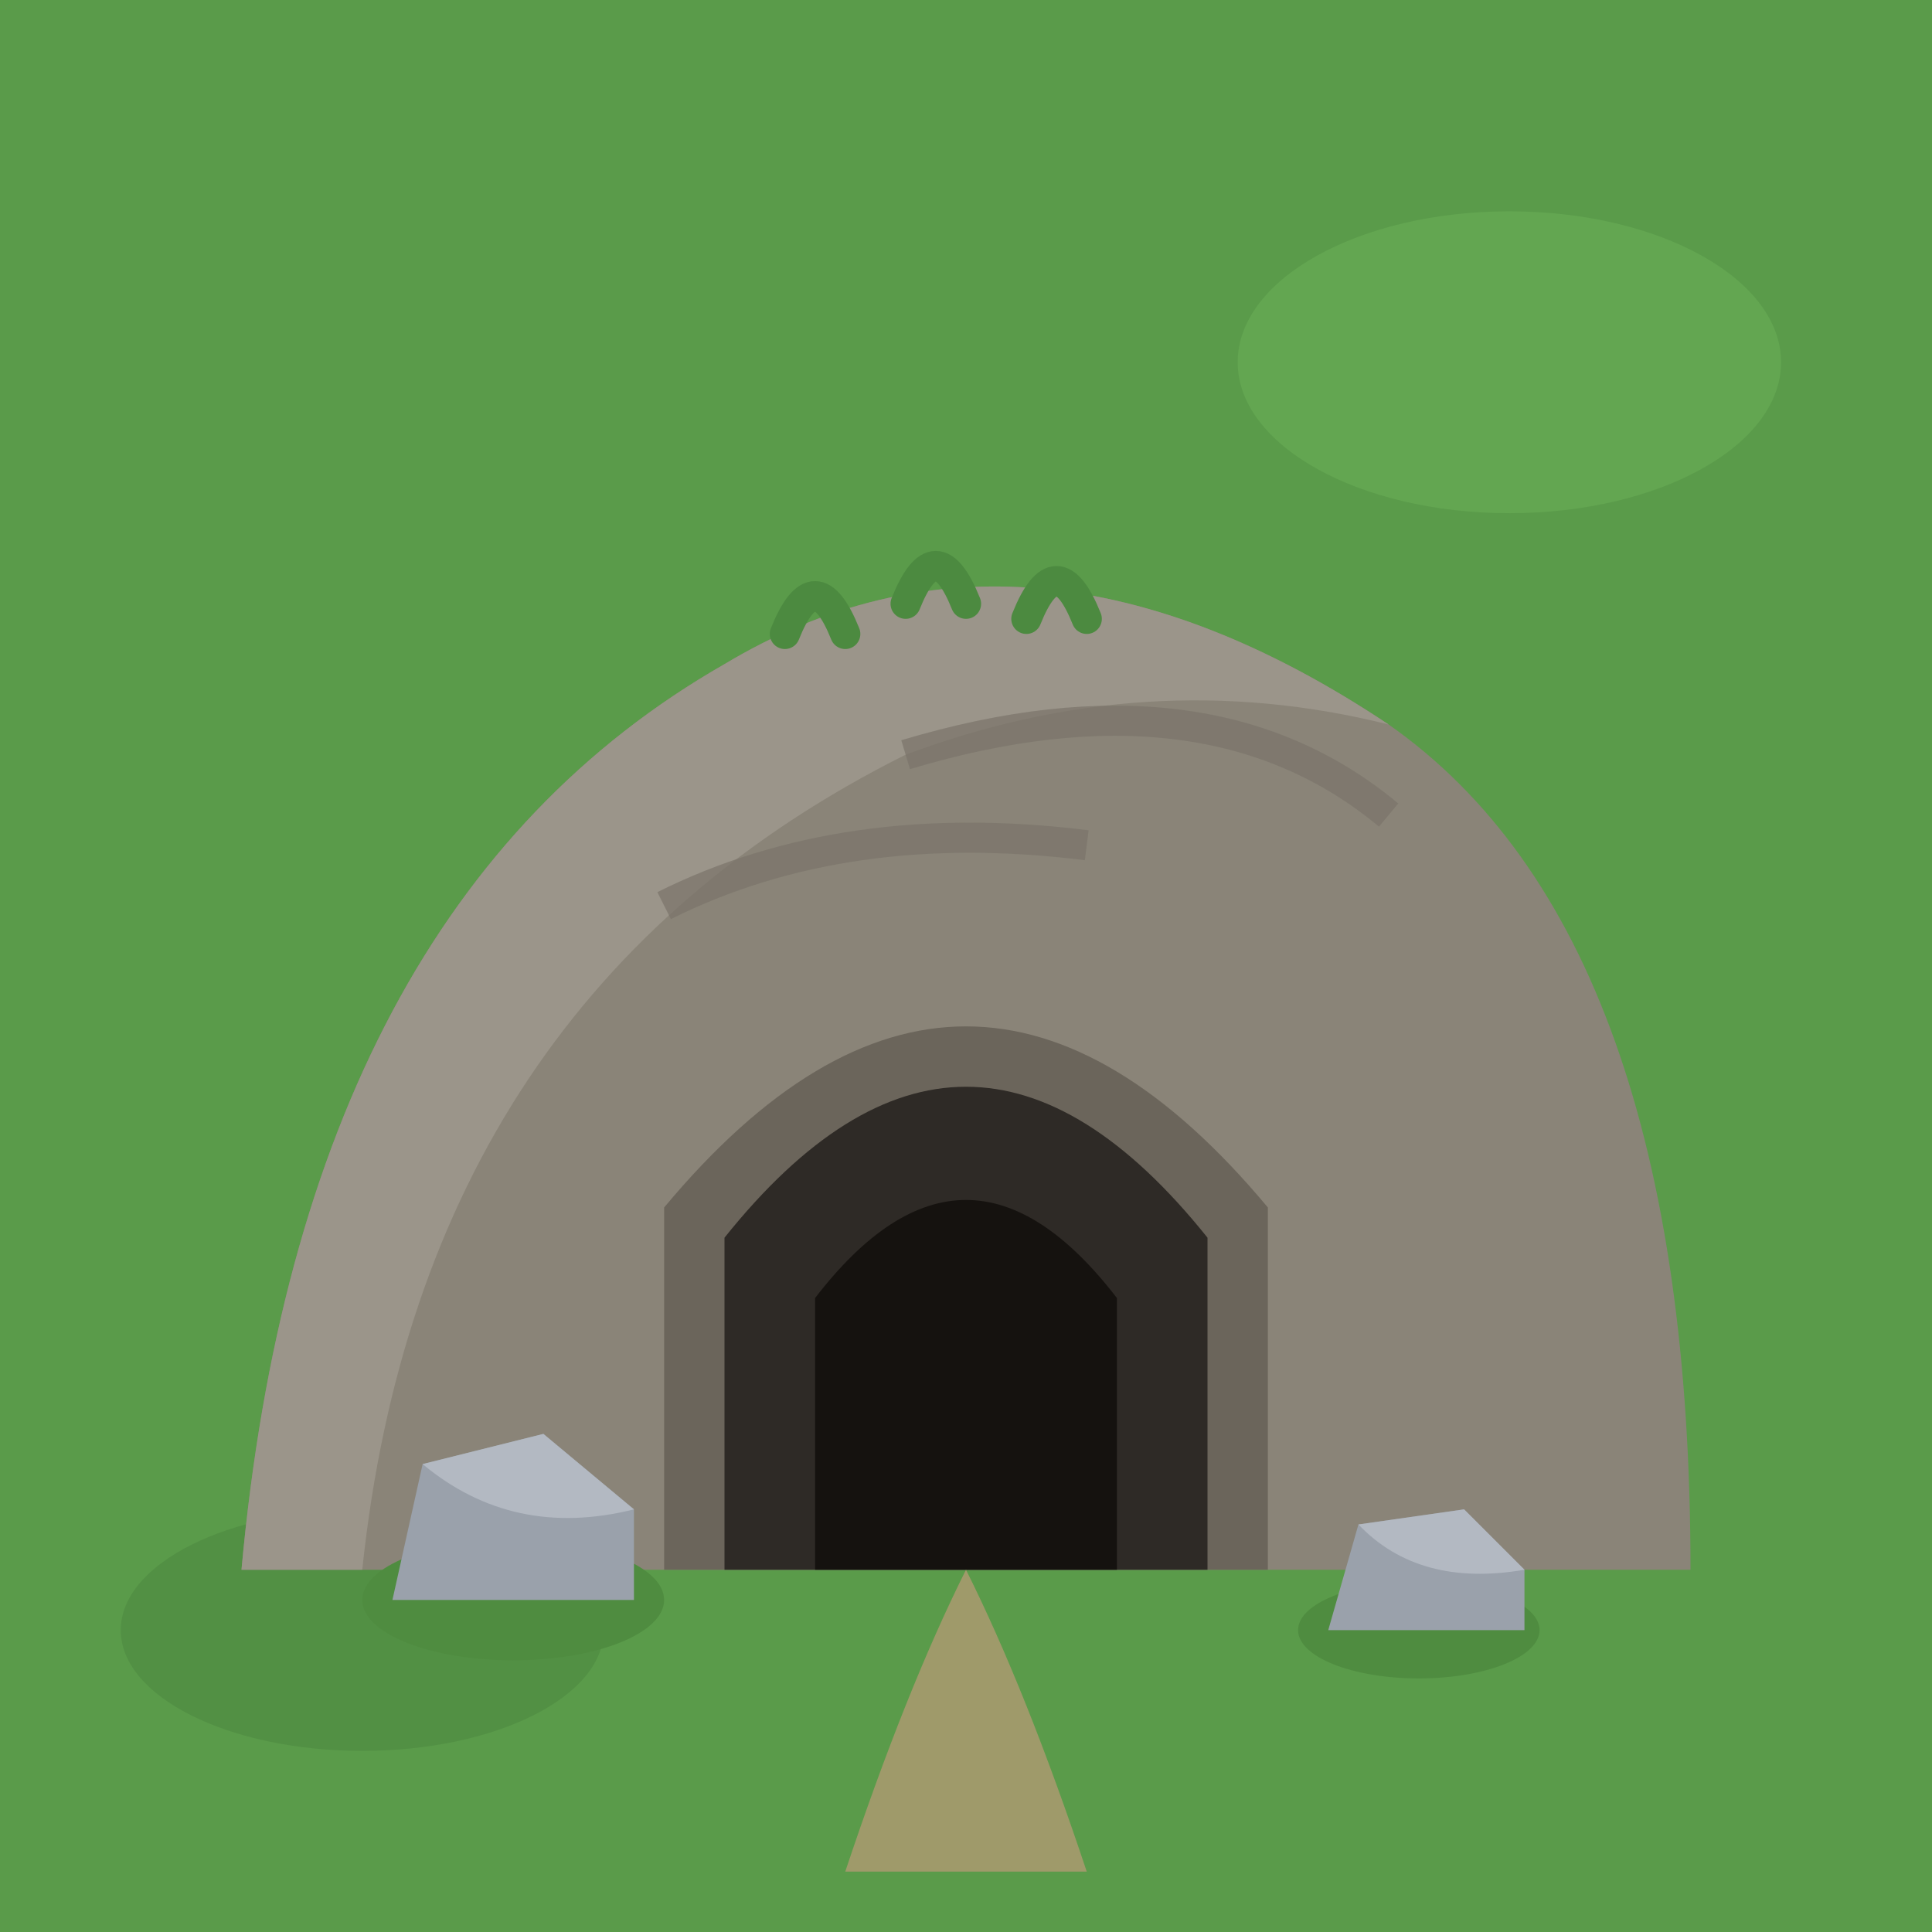
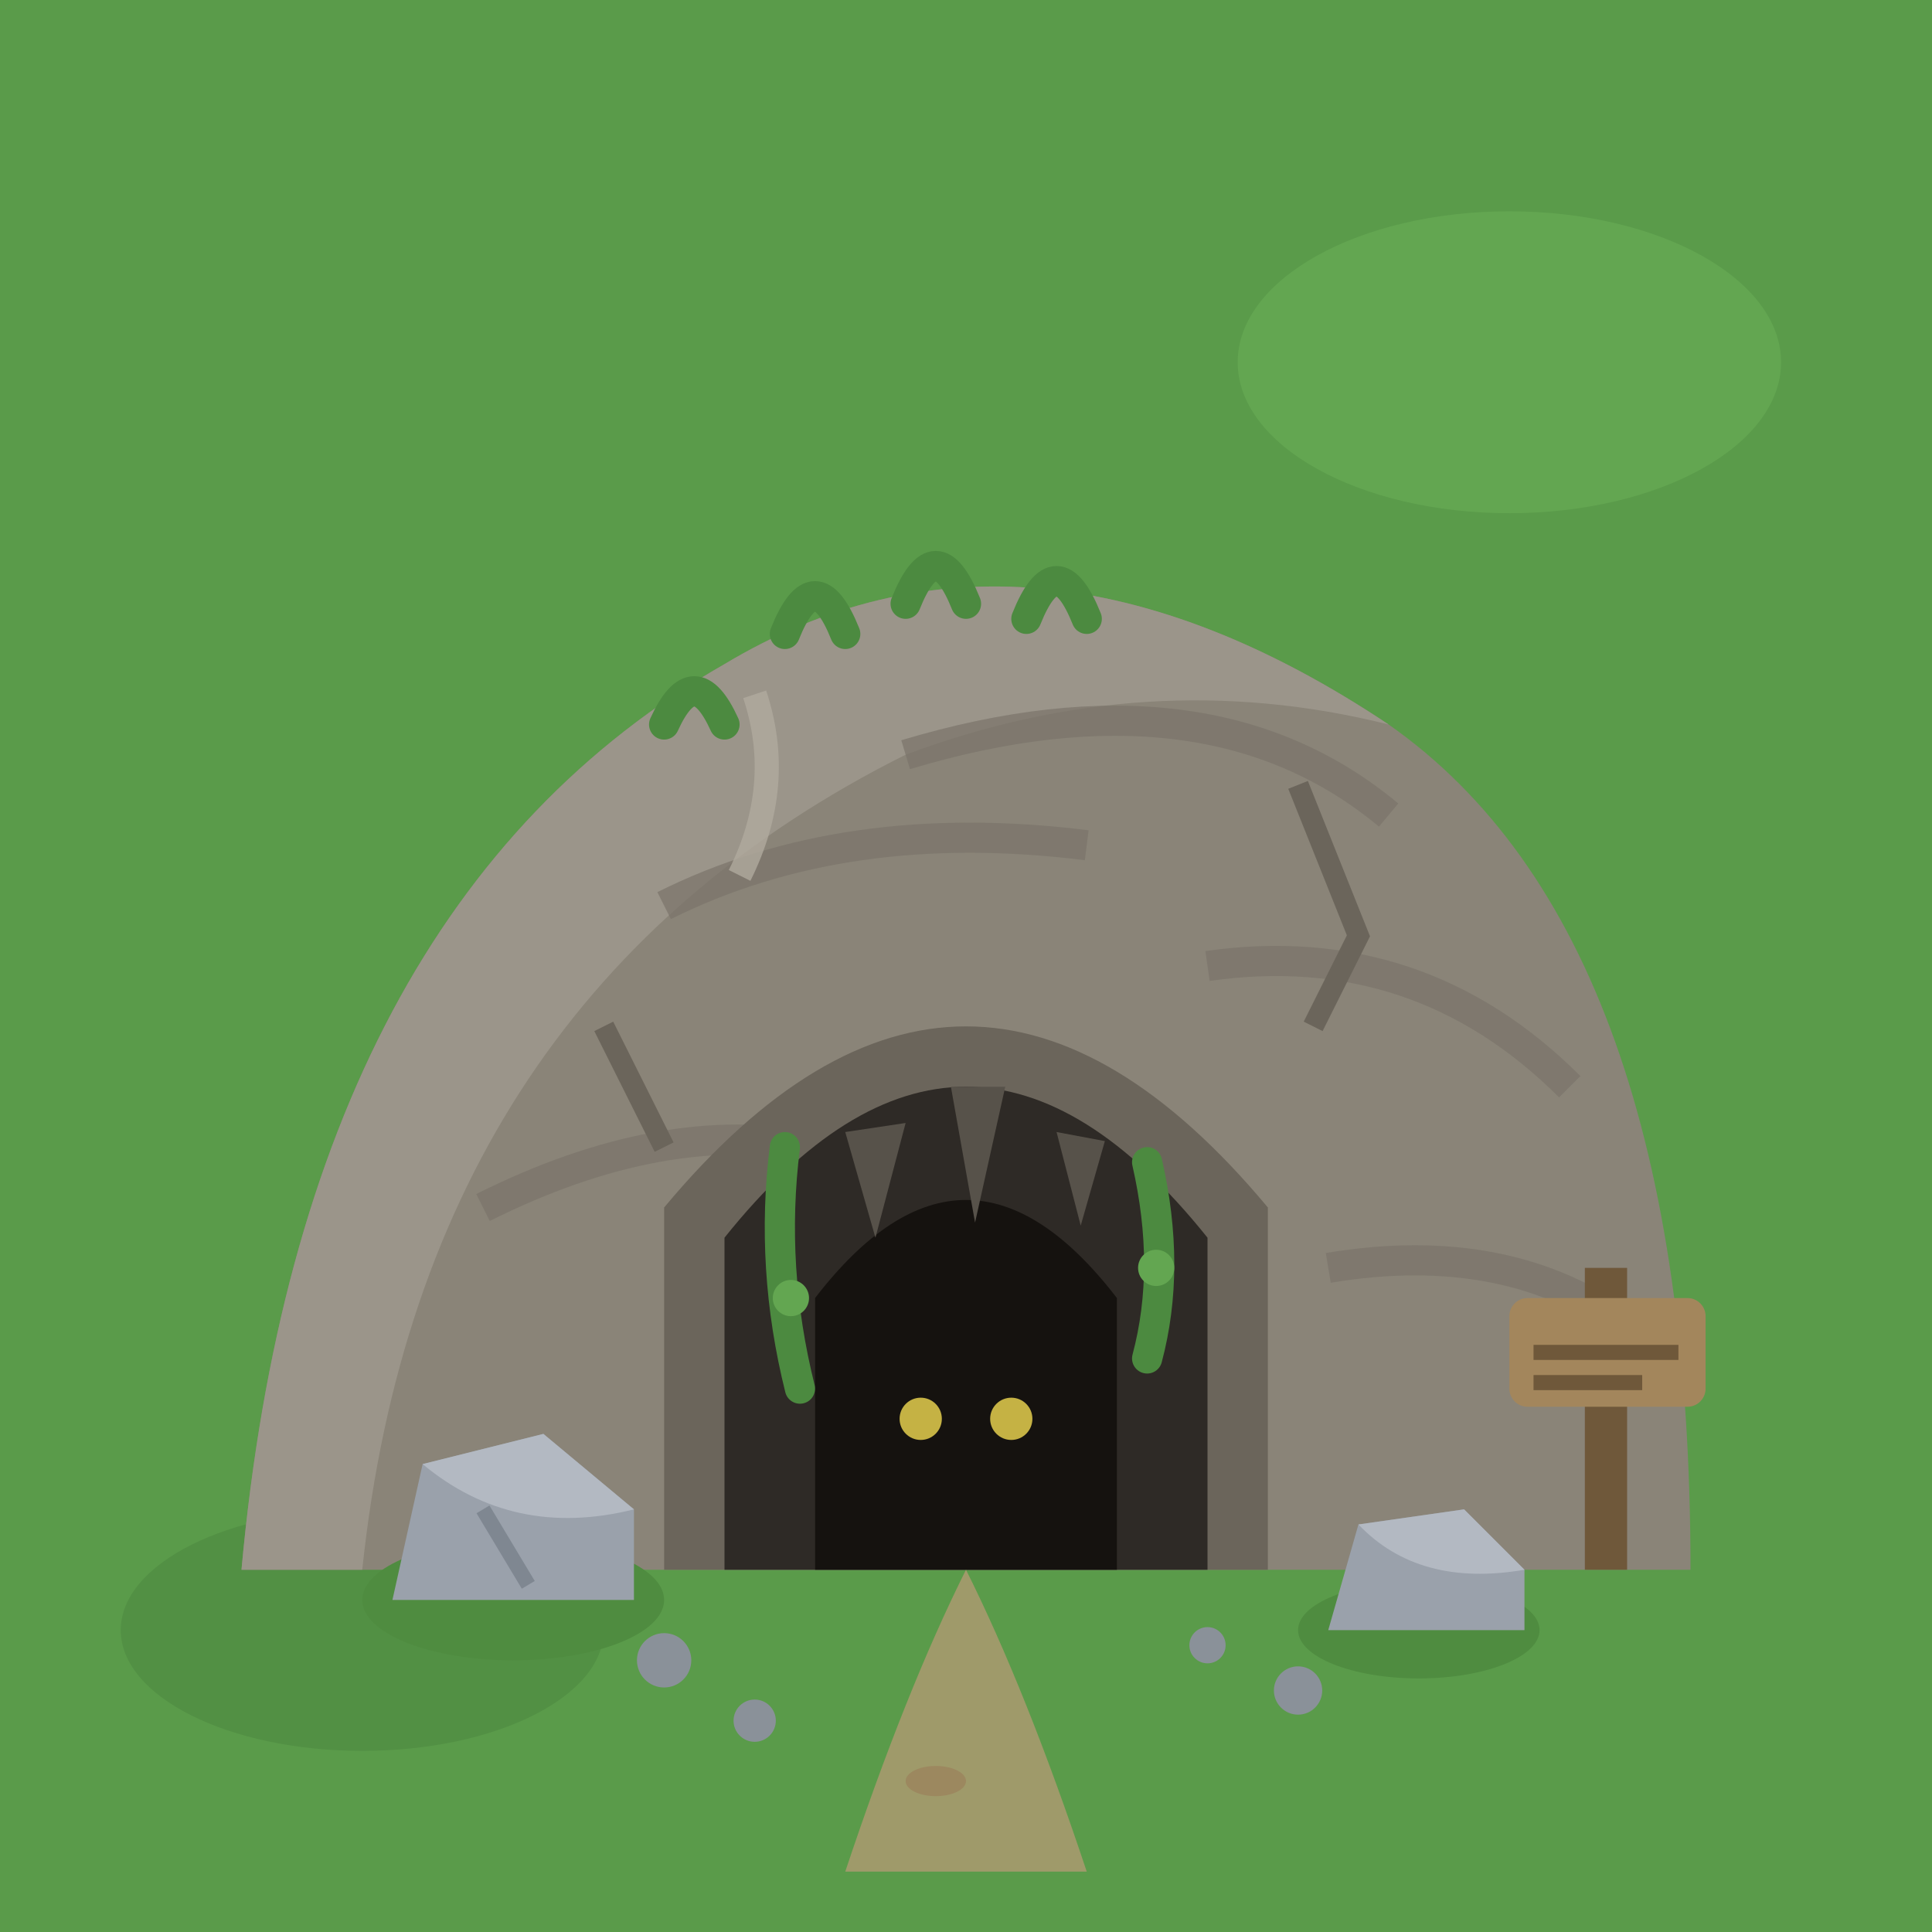
<svg xmlns="http://www.w3.org/2000/svg" viewBox="0 0 64 64">
  <rect width="64" height="64" fill="#5a9b4a" />
  <ellipse cx="50" cy="12" rx="9" ry="5" fill="#63a651" />
  <ellipse cx="12" cy="54" rx="8" ry="4" fill="#529044" />
  <path d="M8 52 Q10 30 24 22 Q34 16 46 24 Q56 31 56 52 Z" fill="#8a8478" />
  <path d="M8 52 Q10 30 24 22 Q34 16 46 24 Q38 22 30 25 Q14 33 12 52 Z" fill="#9b958a" />
-   <path d="M30 25 Q40 22 46 27 M22 30 Q28 27 36 28" stroke="#7a746a" stroke-width="1" fill="none" opacity="0.7" />
+   <g stroke="#7a746a" stroke-width="1" fill="none" opacity="0.7">
+     <path d="M30 25 Q40 22 46 27 M22 30 Q28 27 36 28 M40 32 Q47 31 52 36" />
+     <path d="M16 40 Q22 37 27 38 M44 42 Q50 41 54 44" />
+   </g>
+   <path d="M43 26 L45 31 L43.5 34 M20 34 L22 38" stroke="#6b655b" stroke-width="0.7" fill="none" />
+   <path d="M25 23 Q26 26 24.5 29" stroke="#b0aa9e" stroke-width="0.8" fill="none" opacity="0.8" />
  <path d="M22 52 L22 40 Q32 28 42 40 L42 52 Z" fill="#6b655b" />
  <path d="M24 52 L24 41 Q32 31 40 41 L40 52 Z" fill="#2e2a26" />
  <path d="M27 52 L27 43 Q32 36.5 37 43 L37 52 Z" fill="#15120f" />
-   <path d="M26 21 Q27 18.5 28 21 M30 20 Q31 17.5 32 20 M34 20.5 Q35 18 36 20.5" stroke="#4c8a40" stroke-width="1" fill="none" stroke-linecap="round" />
+   <g fill="#57524a">
+     <path d="M28 37.5 L29 41 L30 37.2 Z" />
+     <path d="M31.5 36 L32.3 40.5 L33.3 36 Z" />
+     <path d="M35 37.5 L35.8 40.6 L36.6 37.8 Z" />
+   </g>
+   <circle cx="30.5" cy="47" r="0.7" fill="#d8c34a" opacity="0.9" />
+   <circle cx="33.5" cy="47" r="0.7" fill="#d8c34a" opacity="0.9" />
+   <path d="M26 38 Q25.5 42 26.5 46 M38 38.5 Q38.8 42 38 45" stroke="#4c8a40" stroke-width="1" fill="none" stroke-linecap="round" />
+   <circle cx="26.2" cy="43" r="0.6" fill="#63a651" />
+   <circle cx="38.3" cy="42" r="0.6" fill="#63a651" />
+   <path d="M26 21 Q27 18.5 28 21 M30 20 Q31 17.5 32 20 M34 20.5 Q35 18 36 20.5 M22 24 Q23 21.8 24 24" stroke="#4c8a40" stroke-width="1" fill="none" stroke-linecap="round" />
  <g>
    <ellipse cx="17" cy="53" rx="5" ry="2" fill="#4f8c40" />
    <path d="M13 53 L14 48.5 L18 47.5 L21 50 L21 53 Z" fill="#9aa1ab" />
    <path d="M14 48.5 L18 47.5 L21 50 Q17 51 14 48.5 Z" fill="#b3b9c2" />
+     <path d="M16 50 L17.5 52.5" stroke="#7f8791" stroke-width="0.5" fill="none" />
  </g>
  <g>
    <ellipse cx="47" cy="54" rx="4" ry="1.6" fill="#4f8c40" />
    <path d="M44 54 L45 50.5 L48.5 50 L50.5 52 L50.5 54 Z" fill="#9aa1ab" />
    <path d="M45 50.5 L48.5 50 L50.5 52 Q47 52.6 45 50.5 Z" fill="#b3b9c2" />
  </g>
+   <g fill="#8a9199">
+     <circle cx="22" cy="55" r="0.9" />
+     <circle cx="43" cy="56" r="0.8" />
+     <circle cx="25" cy="57" r="0.7" />
+     <circle cx="40" cy="54.5" r="0.6" />
+   </g>
  <path d="M28 62 Q30 56 32 52 Q34 56 36 62 Z" fill="#b09a72" opacity="0.8" />
+   <ellipse cx="31" cy="59" rx="1" ry="0.5" fill="#9c885f" />
+   <g>
+     <rect x="52.5" y="42" width="1.4" height="10" fill="#6f583a" />
+     <rect x="50" y="43" width="6.5" height="3.6" rx="0.6" fill="#a3865c" />
+     <path d="M50.8 44.8 L55.6 44.8 M50.8 45.8 L54.4 45.8" stroke="#6f583a" stroke-width="0.5" />
+   </g>
</svg>
